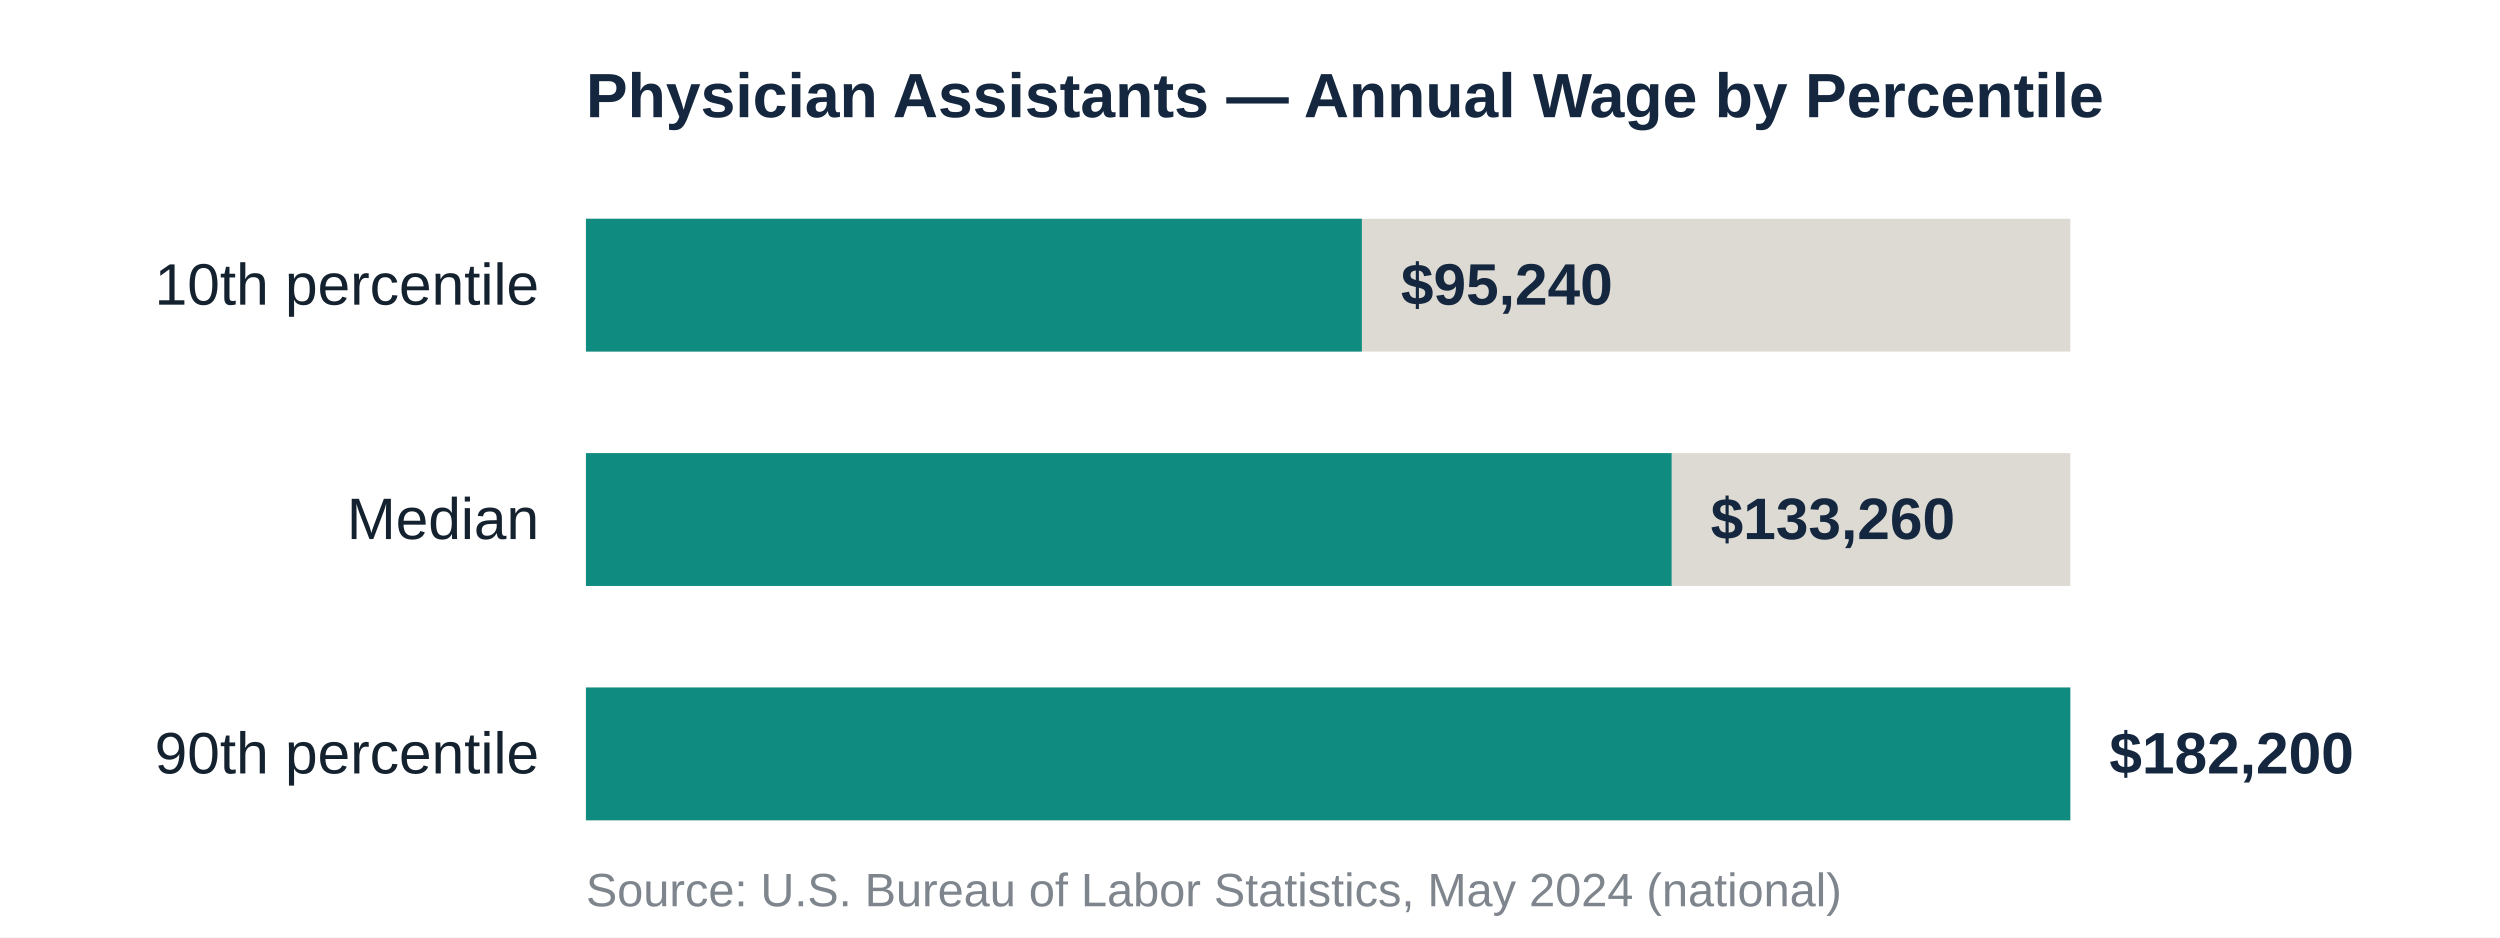
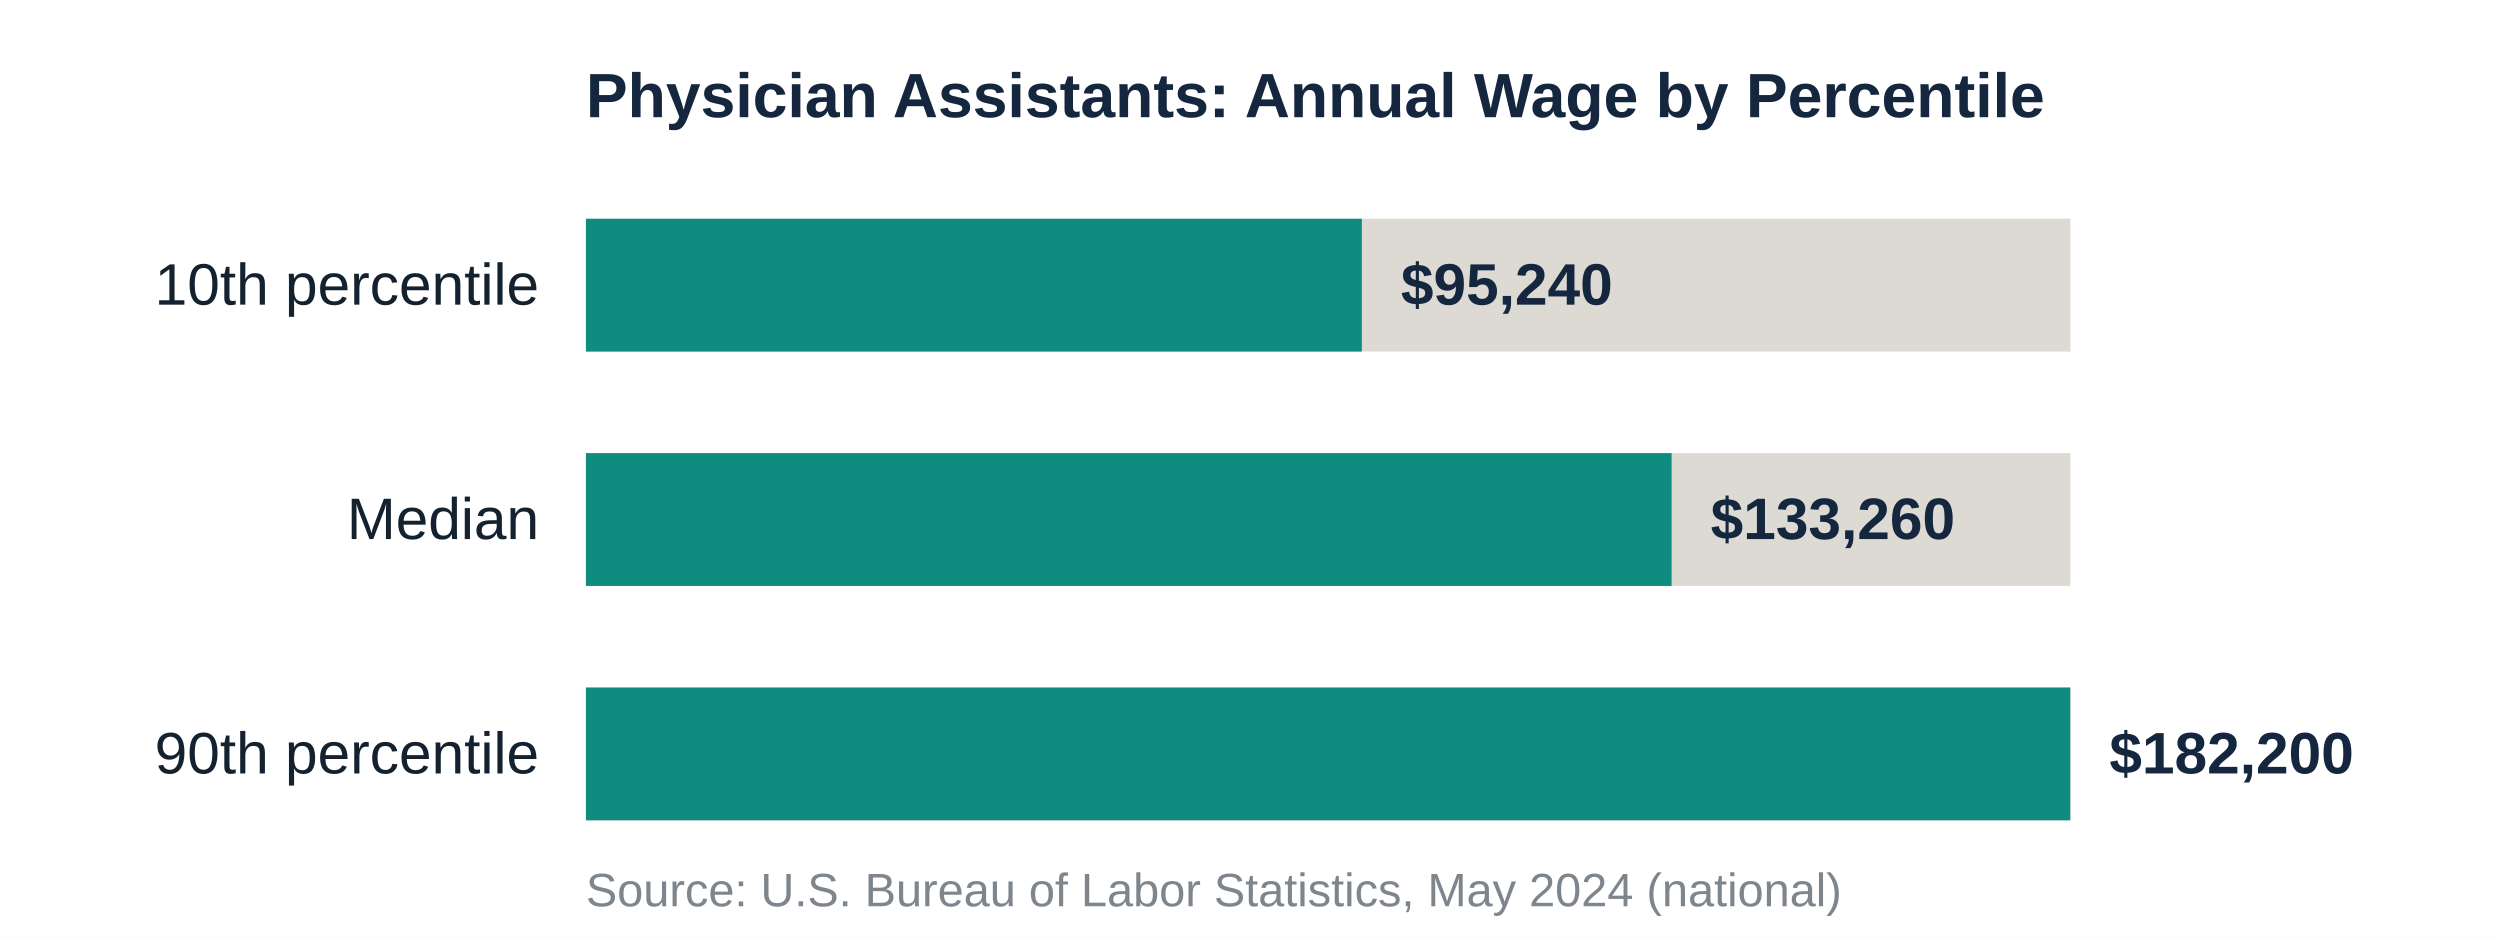
<svg xmlns="http://www.w3.org/2000/svg" viewBox="0 0 640 240" font-family="Arial, sans-serif">
  <rect x="0" y="0" width="640" height="240" fill="white" />
-   <text x="150" y="30" font-size="16" font-weight="700" fill="#14273f">Physician Assistants — Annual Wage by Percentile</text>
+   <text x="150" y="30" font-size="16" font-weight="700" fill="#14273f">Physician Assistants: Annual Wage by Percentile</text>
  <text x="138" y="78" text-anchor="end" font-size="15" fill="#14212e" font-family="Arial, sans-serif">10th percentile</text>
  <rect x="150" y="56" width="380" height="34" fill="#dcdad2" />
  <rect x="150" y="56" width="198.634" height="34" fill="#0f8b7f" />
  <text x="358.634" y="78" font-size="15" font-weight="700" fill="#14273f" font-family="Arial, sans-serif">$95,240</text>
  <text x="138" y="138" text-anchor="end" font-size="15" fill="#14212e" font-family="Arial, sans-serif">Median</text>
  <rect x="150" y="116" width="380" height="34" fill="#dcdad2" />
  <rect x="150" y="116" width="277.93" height="34" fill="#0f8b7f" />
  <text x="437.93" y="138" font-size="15" font-weight="700" fill="#14273f" font-family="Arial, sans-serif">$133,260</text>
  <text x="138" y="198" text-anchor="end" font-size="15" fill="#14212e" font-family="Arial, sans-serif">90th percentile</text>
  <rect x="150" y="176" width="380" height="34" fill="#dcdad2" />
  <rect x="150" y="176" width="380" height="34" fill="#0f8b7f" />
  <text x="540" y="198" font-size="15" font-weight="700" fill="#14273f" font-family="Arial, sans-serif">$182,200</text>
  <text x="150" y="232" font-size="12" fill="#14212e" opacity="0.55">Source: U.S. Bureau of Labor Statistics, May 2024 (national)</text>
</svg>
